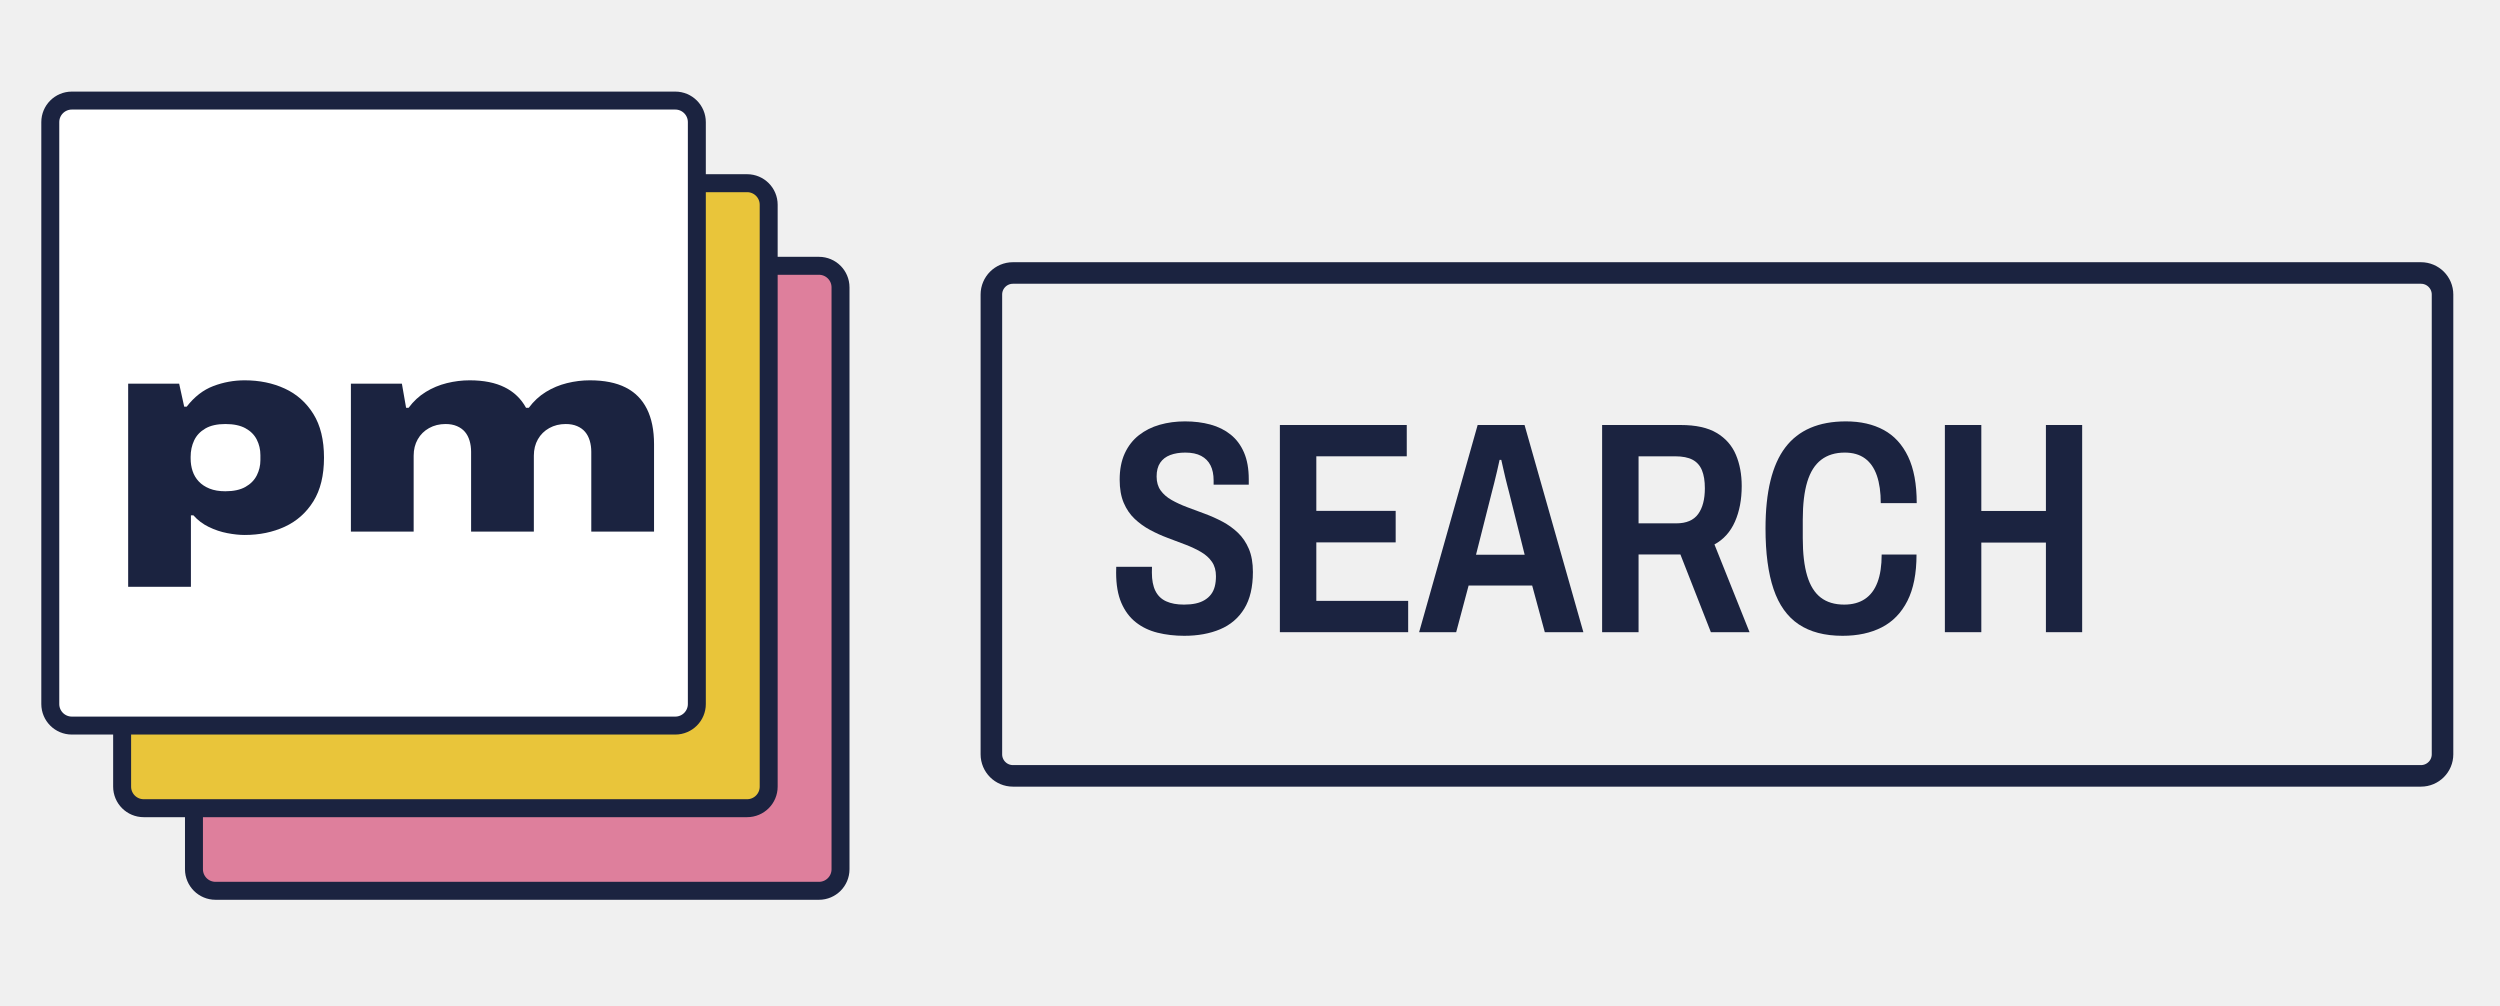
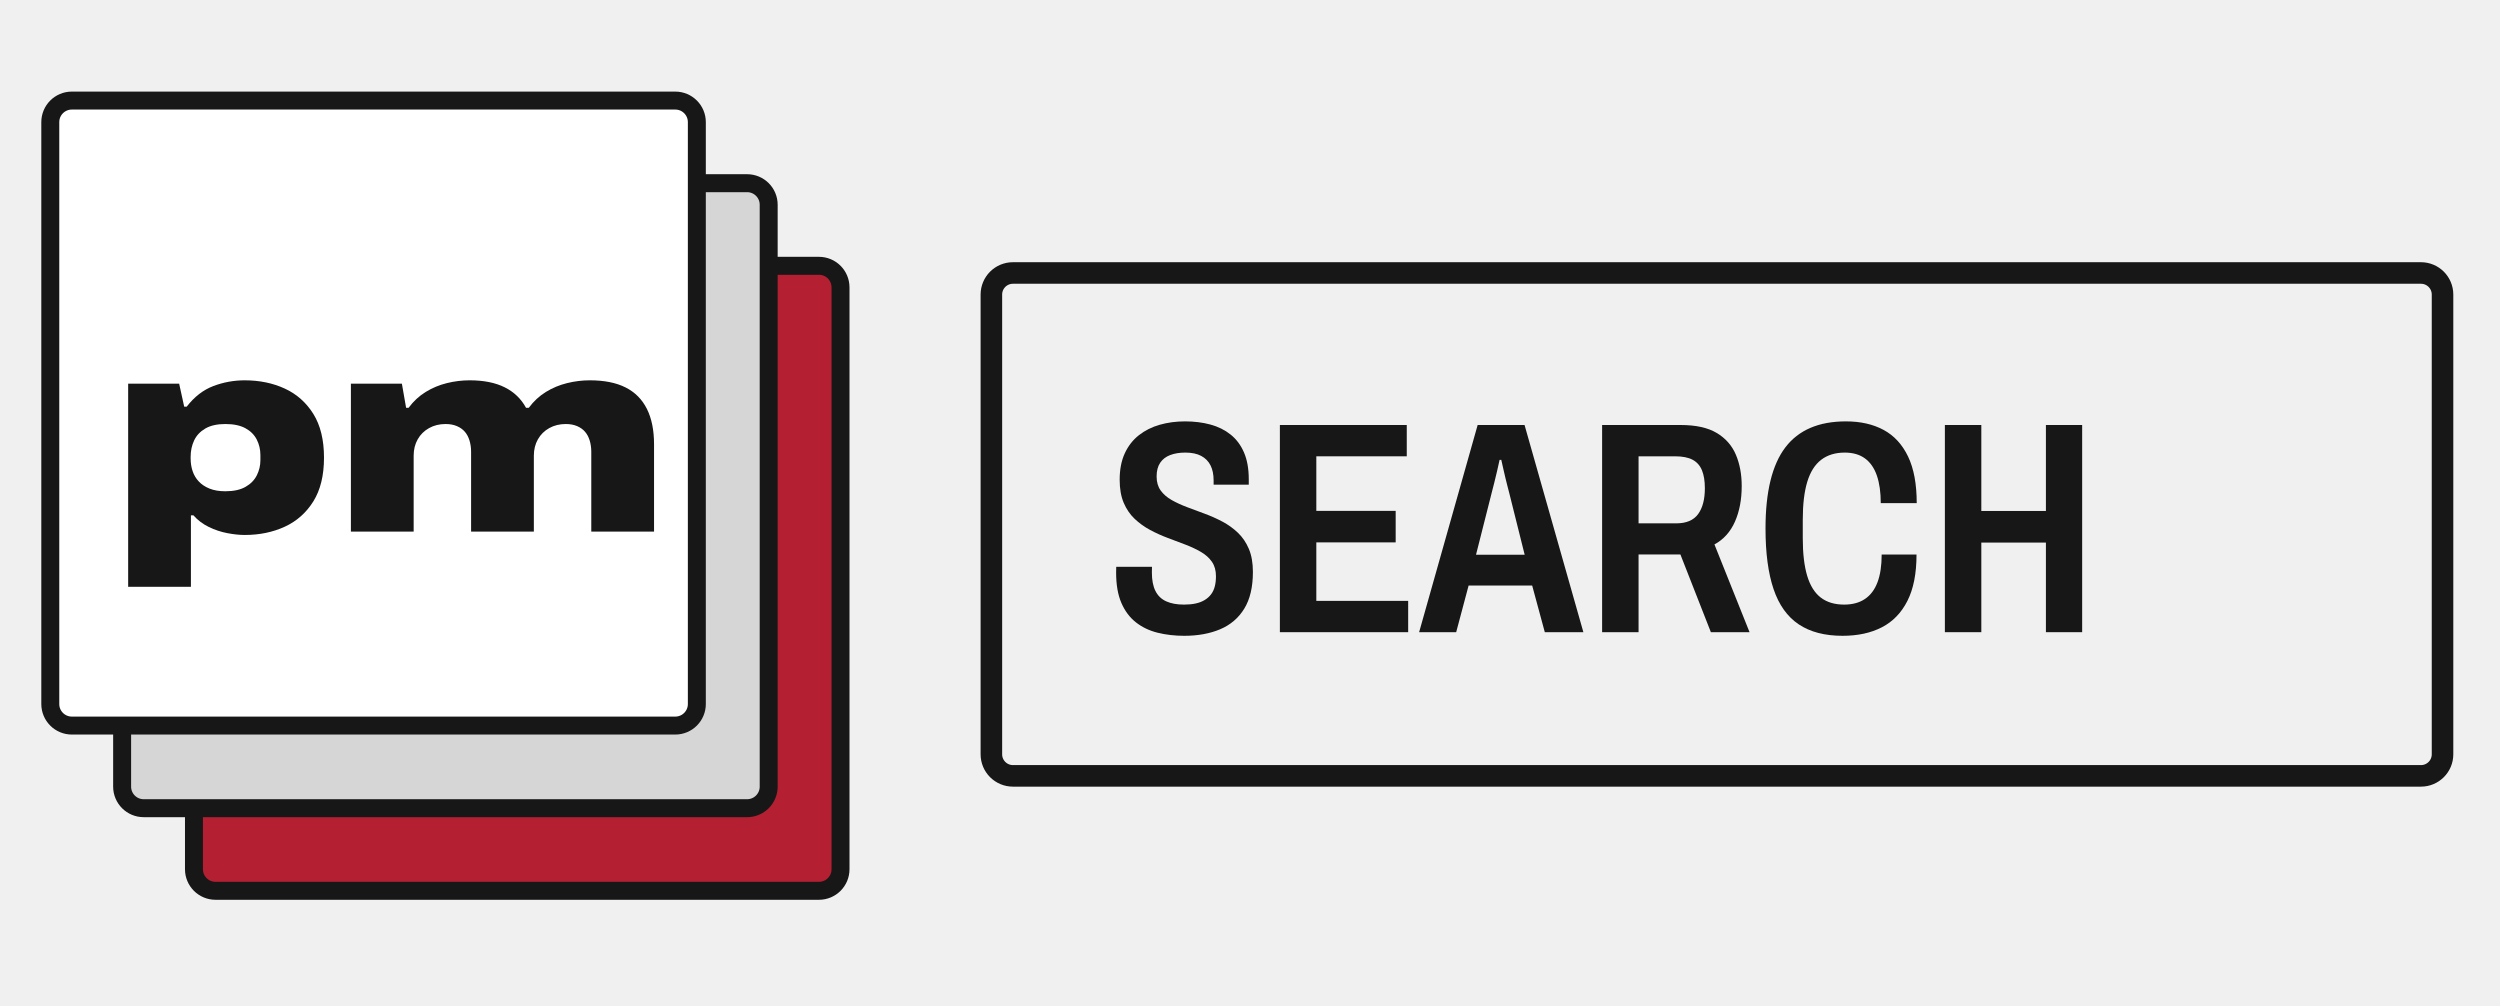
- <svg xmlns="http://www.w3.org/2000/svg" width="348" height="140" viewBox="0 0 348 140" role="img" aria-label="pm mark SEARCH" style="color:#1B2340">
+ <svg xmlns="http://www.w3.org/2000/svg" width="348" height="140" viewBox="0 0 348 140" role="img" aria-label="pm mark SEARCH" style="color:#171717">
  <g transform="translate(0 8) scale(.5)">
    <g stroke="currentColor" stroke-width="5" stroke-linejoin="round">
-       <rect class="pm-rose" x="54" y="58" width="180" height="174" rx="6" fill="#DE7F9C" />
-       <rect class="pm-canary" x="34" y="35" width="180" height="174" rx="6" fill="#E9C53A" />
+       <rect class="pm-rose" x="54" y="58" width="180" height="174" rx="6" fill="#B51F32" />
+       <rect class="pm-canary" x="34" y="35" width="180" height="174" rx="6" fill="#D6D6D6" />
      <rect class="pm-top" x="14" y="12" width="180" height="174" rx="6" fill="#FFFFFF" />
    </g>
    <g fill="currentColor">
      <path transform="translate(31.000 132) scale(0.078 -0.078)" d="M60 -197V528H242L260 446H269Q310 499 364.0 519.5Q418 540 476 540Q555 540 619.0 510.5Q683 481 721.0 420.0Q759 359 759 264Q759 169 721.0 108.0Q683 47 619.0 17.5Q555 -12 476 -12Q448 -12 414.0 -5.5Q380 1 348.0 16.5Q316 32 293 58H284V-197ZM407 144Q451 144 478.5 159.5Q506 175 519.0 200.5Q532 226 532 255V273Q532 303 519.0 328.5Q506 354 478.5 369.0Q451 384 407 384Q363 384 335.5 368.0Q308 352 295.5 325.5Q283 299 283 267V261Q283 237 290.0 216.0Q297 195 312.0 179.0Q327 163 350.5 153.5Q374 144 407 144Z" />
      <path transform="translate(93.010 132) scale(0.078 -0.078)" d="M60 0V528H242L257 442H266Q292 477 327.0 498.5Q362 520 402.5 530.0Q443 540 484 540Q559 540 609.0 515.0Q659 490 685 442H695Q721 477 756.0 498.5Q791 520 831.5 530.0Q872 540 913 540Q990 540 1040.5 514.5Q1091 489 1116.5 438.0Q1142 387 1142 312V0H918V285Q918 306 912.5 324.5Q907 343 896.0 356.0Q885 369 867.5 376.5Q850 384 827 384Q794 384 768.0 369.5Q742 355 727.5 329.5Q713 304 713 271V0H489V285Q489 306 483.5 324.5Q478 343 467.0 356.0Q456 369 438.5 376.5Q421 384 398 384Q365 384 339.0 369.5Q313 355 298.5 329.5Q284 304 284 271V0Z" />
    </g>
  </g>
  <rect x="138" y="38" width="202" height="70" rx="3" fill="none" stroke="currentColor" stroke-width="3" />
  <g fill="currentColor">
    <path transform="translate(154.000 88) scale(0.042 -0.042)" d="M258.315 -12Q211.184 -12 170.039 -1.803Q128.895 8.395 98.105 32.592Q67.316 56.789 49.908 96.947Q32.5 137.105 32.5 197.026Q32.5 202.368 32.671 207.711Q32.842 213.053 32.842 216.711H151.342Q151.342 212.737 151.171 207.566Q151 202.395 151 197.737Q151 160.132 162.763 136.632Q174.526 113.132 198.355 102.276Q222.184 91.421 257.368 91.421Q279.184 91.421 296.131 95.092Q313.078 98.763 325.986 106.592Q338.894 114.421 347.276 125.579Q355.657 136.737 359.513 151.711Q363.368 166.684 363.368 185.632Q363.368 213.974 349.973 233.303Q336.578 252.632 313.644 265.961Q290.71 279.289 262.407 290.118Q234.105 300.947 203.802 312.276Q173.5 323.605 145.197 338.776Q116.895 353.947 93.96 375.618Q71.026 397.289 57.631 428.816Q44.237 460.342 44.237 505.368Q44.237 556 61.118 592.658Q78 629.316 107.934 652.816Q137.868 676.316 177.013 687.487Q216.158 698.658 260.684 698.658Q306.473 698.658 345.105 688.145Q383.736 677.632 412.184 654.776Q440.631 631.921 456.368 595.408Q472.105 558.895 472.105 506.895V488.974H355.605V502.921Q355.605 532.579 345.342 552.908Q335.078 573.237 314.434 584.237Q293.789 595.237 261.658 595.237Q233.105 595.237 211.631 587.066Q190.158 578.895 178.421 561.408Q166.684 543.921 166.684 515.974Q166.684 488.342 180.079 469.697Q193.474 451.053 216.408 438.066Q239.342 425.079 267.644 414.421Q295.947 403.763 326.25 392.592Q356.552 381.421 384.855 366.421Q413.157 351.421 436.092 329.579Q459.026 307.737 472.42 276.053Q485.815 244.368 485.815 199.684Q485.815 124.658 457.197 77.987Q428.578 31.316 377.223 9.658Q325.868 -12 258.315 -12Z" />
    <path transform="translate(175.630 88) scale(0.042 -0.042)" d="M60.21 0V686.658H480.736V582.895H181V402.053H443.973V297.632H181V103.763H485.42V0Z" />
    <path transform="translate(197.470 88) scale(0.042 -0.042)" d="M1.711 0 195.684 686.658H351.131L546.104 0H418.262L376.42 154.553H165.71L124.526 0ZM190.263 256.658H351.526L299.631 464.369Q297.605 471.737 294.407 484.276Q291.21 496.816 287.513 512.026Q283.815 527.237 280.447 542.618Q277.079 558 274.052 571.026H268.394Q265.026 554.974 260.144 534.237Q255.263 513.5 250.552 494.447Q245.842 475.395 242.815 464.369Z" />
    <path transform="translate(220.486 88) scale(0.042 -0.042)" d="M60.21 0V686.658H320.552Q395.894 686.658 439.973 660.329Q484.052 634 503.46 588.303Q522.868 542.605 522.868 484.184Q522.868 417.184 500.434 366.342Q477.999 315.5 432.499 290.816L548.841 0H420.657L319.657 257.632H181V0ZM181 360.711H305.947Q355.947 360.711 378.341 391.355Q400.736 422 400.736 476.947Q400.736 513.237 391.039 536.724Q381.341 560.211 359.986 571.553Q338.631 582.895 301.999 582.895H181Z" />
    <path transform="translate(244.174 88) scale(0.042 -0.042)" d="M293.131 -12Q204.579 -12 147.842 25.987Q91.105 63.974 64.434 142.803Q37.763 221.632 37.763 343.658Q37.763 525.974 103.395 612.316Q169.026 698.658 304.315 698.658Q376.815 698.658 429.197 670.316Q481.578 641.974 510.236 582.158Q538.894 522.342 538.894 427.737H419.71Q419.71 481.684 406.763 519.145Q393.815 556.605 367.328 575.921Q340.842 595.237 300.394 595.237Q253.447 595.237 222.263 571.368Q191.079 547.5 176.158 498.461Q161.237 449.421 161.237 373.079V311.605Q161.237 235.579 175.829 186.868Q190.421 138.158 220.776 114.789Q251.131 91.421 298.421 91.421Q339.236 91.421 367.052 109.908Q394.868 128.395 408.802 165.197Q422.736 202 422.736 257.263H538.236Q538.236 163.316 508.105 103.829Q477.973 44.342 423.289 16.171Q368.605 -12 293.131 -12Z" />
    <path transform="translate(268.198 88) scale(0.042 -0.042)" d="M60.21 0V686.658H181V401.737H395.078V686.658H515.21V0H395.078V296.974H181V0Z" />
  </g>
</svg>
